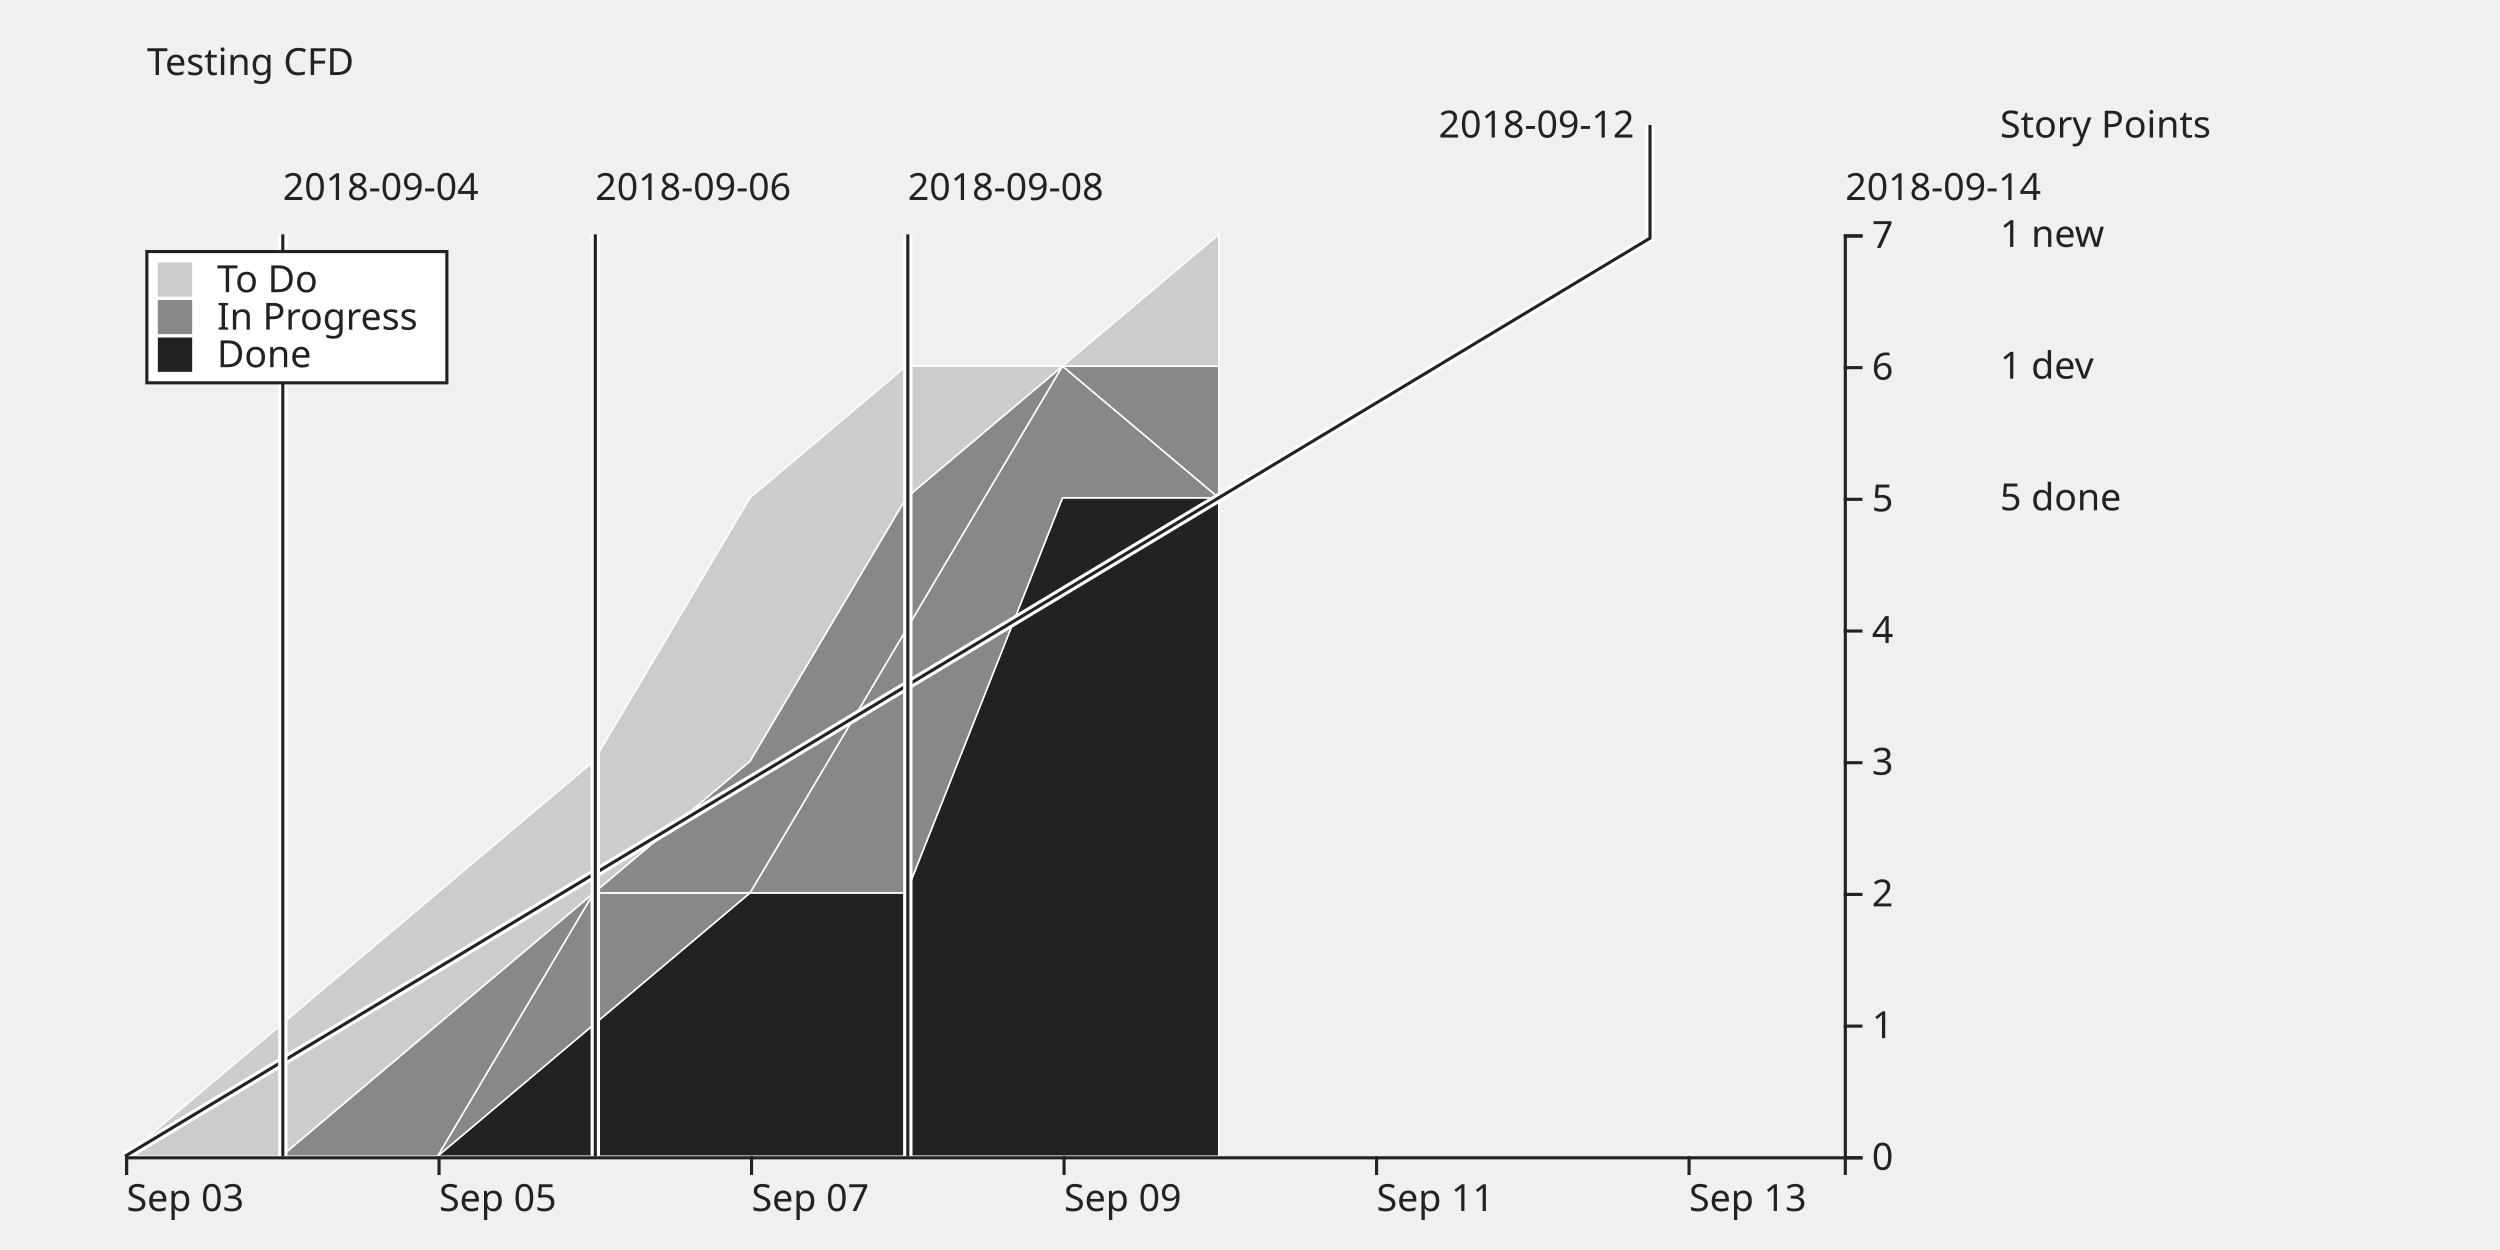
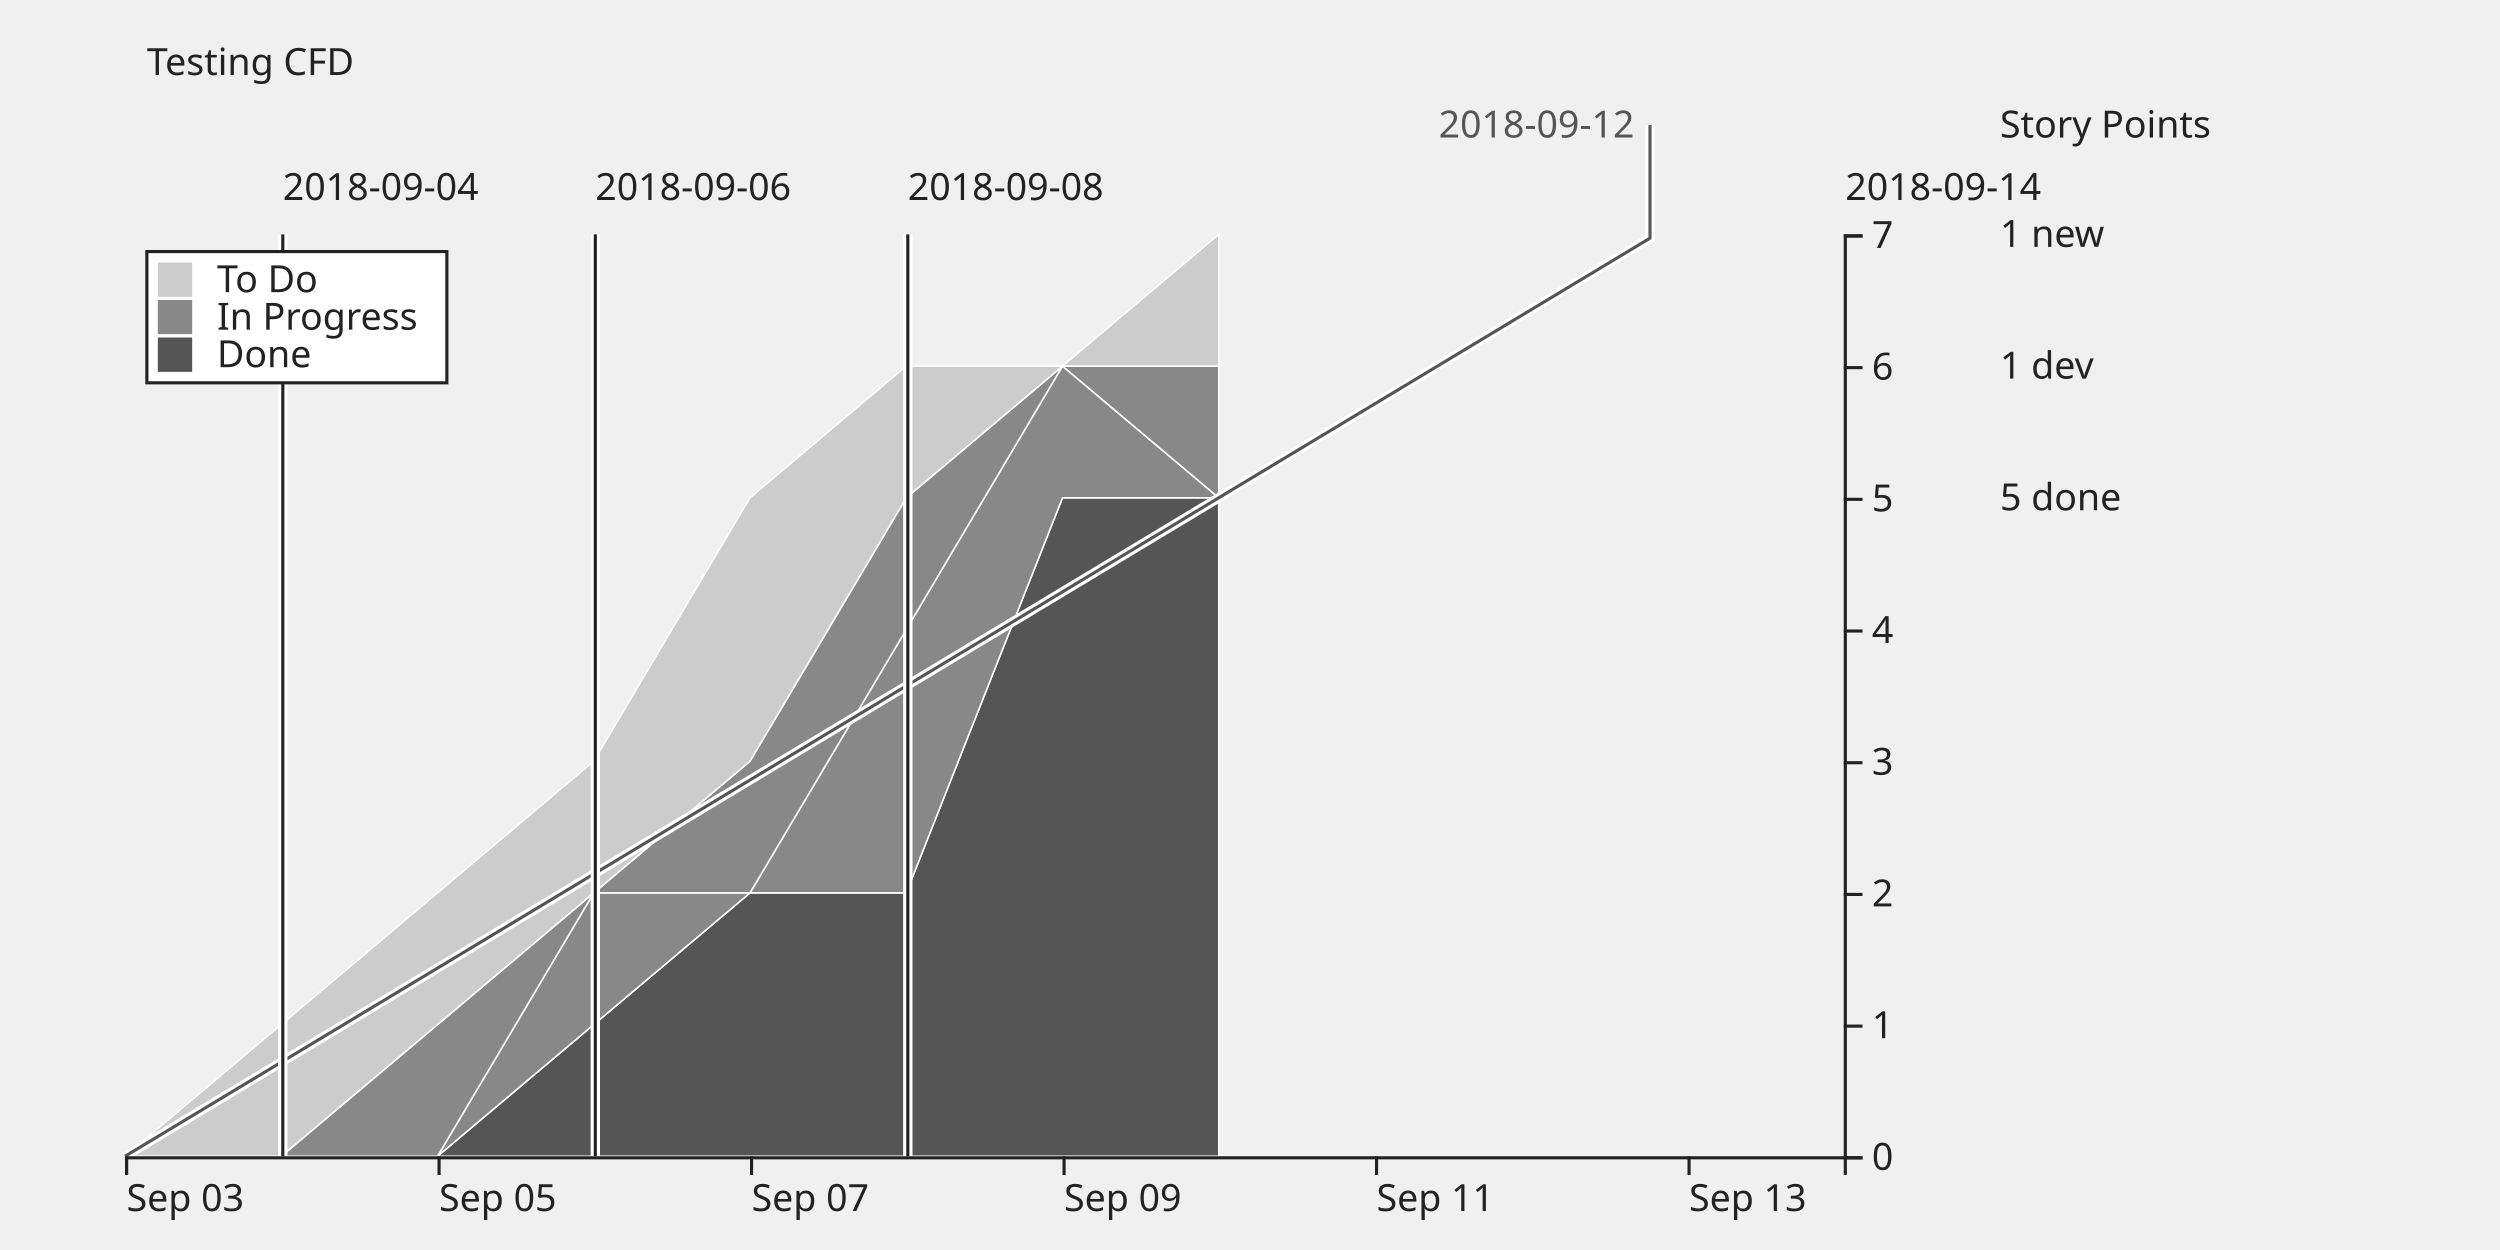
<svg xmlns="http://www.w3.org/2000/svg" width="800" height="400">
  <g transform="translate(40,75)">
    <g class="layer">
-       <path class="area" style="fill: #222; stroke: #fff; stroke-width: .5;" d="M0,295L50,295L100,295L150,252.857L200,210.714L250,210.714L300,84.286L350,84.286L350,295L300,295L250,295L200,295L150,295L100,295L50,295L0,295Z" />
+       <path class="area" style="fill: #555; stroke: #fff; stroke-width: .5;" d="M0,295L50,295L100,295L150,252.857L200,210.714L250,210.714L300,84.286L350,84.286L350,295L300,295L250,295L200,295L150,295L100,295L50,295L0,295Z" />
      <text x="600" y="84.286" dy="4px" font-size="12px" font-family="sans-serif" style="text-anchor: start; fill: #222;">5 done</text>
    </g>
    <g class="layer">
      <path class="area" style="fill: #888; stroke: #fff; stroke-width: .5;" d="M0,295L50,295L100,295L150,210.714L200,210.714L250,126.429L300,42.143L350,84.286L350,84.286L300,84.286L250,210.714L200,210.714L150,252.857L100,295L50,295L0,295Z" />
    </g>
    <g class="layer">
      <path class="area" style="fill: #888; stroke: #fff; stroke-width: .5;" d="M0,295L50,295L100,252.857L150,210.714L200,168.571L250,84.286L300,42.143L350,42.143L350,84.286L300,42.143L250,126.429L200,210.714L150,210.714L100,295L50,295L0,295Z" />
      <text x="600" y="42.143" dy="4px" font-size="12px" font-family="sans-serif" style="text-anchor: start; fill: #222;">1 dev</text>
    </g>
    <g class="layer">
      <path class="area" style="fill: #ccc; stroke: #fff; stroke-width: .5;" d="M0,295L50,252.857L100,210.714L150,168.571L200,84.286L250,42.143L300,42.143L350,0L350,42.143L300,42.143L250,84.286L200,168.571L150,210.714L100,252.857L50,295L0,295Z" />
      <text x="600" y="0" dy="4px" font-size="12px" font-family="sans-serif" style="text-anchor: start; fill: #222;">1 new</text>
    </g>
    <path d="M0,295L488,1.204L488,-35" fill="none" style="stroke-width: 3; stroke: #fff;" />
-     <path d="M0,295L488,1.204L488,-35" fill="none" style="stroke-width: 1; stroke: #222;" />
-     <text x="483" y="-35" dy="4px" font-size="12" font-family="sans-serif" style="text-anchor: end; fill: #222;">2018-09-12</text>
+     <path d="M0,295L488,1.204L488,-35" fill="none" style="stroke-width: 1; stroke: #555;" />
+     <text x="483" y="-35" dy="4px" font-size="12" font-family="sans-serif" style="text-anchor: end; fill: #555;">2018-09-12</text>
    <line x1="50.5" y1="295" x2="50.5" y2="0" style="stroke-width: 3; stroke: #fff;" />
    <line x1="50.5" y1="295" x2="50.5" y2="0" style="stroke-width: 1; stroke: #222;" />
    <rect style="fill: #fff;" />
    <text x="50.5" y="-15" dy="4px" font-size="12px" font-family="sans-serif" style="fill: #222; text-anchor: start;">2018-09-04</text>
    <line x1="150.5" y1="295" x2="150.5" y2="0" style="stroke-width: 3; stroke: #fff;" />
    <line x1="150.5" y1="295" x2="150.5" y2="0" style="stroke-width: 1; stroke: #222;" />
    <rect style="fill: #fff;" />
    <text x="150.5" y="-15" dy="4px" font-size="12px" font-family="sans-serif" style="fill: #222; text-anchor: start;">2018-09-06</text>
    <line x1="250.5" y1="295" x2="250.5" y2="0" style="stroke-width: 3; stroke: #fff;" />
    <line x1="250.5" y1="295" x2="250.5" y2="0" style="stroke-width: 1; stroke: #222;" />
    <rect style="fill: #fff;" />
    <text x="250.5" y="-15" dy="4px" font-size="12px" font-family="sans-serif" style="fill: #222; text-anchor: start;">2018-09-08</text>
    <rect style="fill: #fff;" />
    <text x="550.5" y="-15" dy="4px" font-size="12px" font-family="sans-serif" style="fill: #222; text-anchor: start;">2018-09-14</text>
    <g transform="translate(0,295)" fill="none" font-size="10" font-family="sans-serif" text-anchor="middle">
      <path class="domain" stroke="currentColor" d="M0.5,6V0.5H550.5V6" style="stroke: #222;" />
      <g class="tick" opacity="1" transform="translate(0.5,0)">
        <line stroke="currentColor" y2="6" style="stroke: #222;" />
        <text fill="currentColor" y="9" dy="0.71em" style="fill: #222; text-anchor: start;" font-size="12px" font-family="sans-serif">Sep 03</text>
      </g>
      <g class="tick" opacity="1" transform="translate(100.5,0)">
        <line stroke="currentColor" y2="6" style="stroke: #222;" />
        <text fill="currentColor" y="9" dy="0.71em" style="fill: #222; text-anchor: start;" font-size="12px" font-family="sans-serif">Sep 05</text>
      </g>
      <g class="tick" opacity="1" transform="translate(200.5,0)">
        <line stroke="currentColor" y2="6" style="stroke: #222;" />
        <text fill="currentColor" y="9" dy="0.71em" style="fill: #222; text-anchor: start;" font-size="12px" font-family="sans-serif">Sep 07</text>
      </g>
      <g class="tick" opacity="1" transform="translate(300.5,0)">
        <line stroke="currentColor" y2="6" style="stroke: #222;" />
        <text fill="currentColor" y="9" dy="0.71em" style="fill: #222; text-anchor: start;" font-size="12px" font-family="sans-serif">Sep 09</text>
      </g>
      <g class="tick" opacity="1" transform="translate(400.5,0)">
        <line stroke="currentColor" y2="6" style="stroke: #222;" />
        <text fill="currentColor" y="9" dy="0.71em" style="fill: #222; text-anchor: start;" font-size="12px" font-family="sans-serif">Sep 11</text>
      </g>
      <g class="tick" opacity="1" transform="translate(500.5,0)">
        <line stroke="currentColor" y2="6" style="stroke: #222;" />
        <text fill="currentColor" y="9" dy="0.71em" style="fill: #222; text-anchor: start;" font-size="12px" font-family="sans-serif">Sep 13</text>
      </g>
    </g>
    <g transform="translate(550 ,0)" fill="none" font-size="10" font-family="sans-serif" text-anchor="start">
      <path class="domain" stroke="currentColor" d="M6,295.5H0.5V0.5H6" style="stroke: #222;" />
      <g class="tick" opacity="1" transform="translate(0,295.5)">
        <line stroke="currentColor" x2="6" style="stroke: #222;" />
        <text fill="currentColor" x="9" dy="0.32em" style="fill: #222;" text-anchor="start" font-size="12px" font-family="sans-serif">0</text>
      </g>
      <g class="tick" opacity="1" transform="translate(0,253.3571)">
        <line stroke="currentColor" x2="6" style="stroke: #222;" />
        <text fill="currentColor" x="9" dy="0.32em" style="fill: #222;" text-anchor="start" font-size="12px" font-family="sans-serif">1</text>
      </g>
      <g class="tick" opacity="1" transform="translate(0,211.2143)">
        <line stroke="currentColor" x2="6" style="stroke: #222;" />
        <text fill="currentColor" x="9" dy="0.32em" style="fill: #222;" text-anchor="start" font-size="12px" font-family="sans-serif">2</text>
      </g>
      <g class="tick" opacity="1" transform="translate(0,169.0714)">
        <line stroke="currentColor" x2="6" style="stroke: #222;" />
        <text fill="currentColor" x="9" dy="0.32em" style="fill: #222;" text-anchor="start" font-size="12px" font-family="sans-serif">3</text>
      </g>
      <g class="tick" opacity="1" transform="translate(0,126.9286)">
        <line stroke="currentColor" x2="6" style="stroke: #222;" />
        <text fill="currentColor" x="9" dy="0.32em" style="fill: #222;" text-anchor="start" font-size="12px" font-family="sans-serif">4</text>
      </g>
      <g class="tick" opacity="1" transform="translate(0,84.78571)">
        <line stroke="currentColor" x2="6" style="stroke: #222;" />
        <text fill="currentColor" x="9" dy="0.32em" style="fill: #222;" text-anchor="start" font-size="12px" font-family="sans-serif">5</text>
      </g>
      <g class="tick" opacity="1" transform="translate(0,42.64286)">
        <line stroke="currentColor" x2="6" style="stroke: #222;" />
        <text fill="currentColor" x="9" dy="0.32em" style="fill: #222;" text-anchor="start" font-size="12px" font-family="sans-serif">6</text>
      </g>
      <g class="tick" opacity="1" transform="translate(0,0.5)">
        <line stroke="currentColor" x2="6" style="stroke: #222;" />
        <text fill="currentColor" x="9" dy="0.32em" style="fill: #222;" text-anchor="start" font-size="12px" font-family="sans-serif">7</text>
      </g>
    </g>
    <text x="7" y="-55" dy="4px" font-size="12px" font-family="sans-serif" style="text-anchor: start; fill: #222;">Testing CFD</text>
    <rect x="7" y="5.5" width="96" height="42" style="fill: #fff; stroke: #222;" />
    <rect x="10" y="8.5" width="12" height="12" style="fill: #ccc; stroke: #fff;" />
    <text x="29.44" y="14.5" dy="4px" font-size="12px" font-family="sans-serif" style="text-anchor: start; fill: #222;">To Do</text>
    <rect x="10" y="20.5" width="12" height="12" style="fill: #888; stroke: #fff;" />
    <text x="29.44" y="26.5" dy="4px" font-size="12px" font-family="sans-serif" style="text-anchor: start; fill: #222;">In Progress</text>
-     <rect x="10" y="32.5" width="12" height="12" style="fill: #222; stroke: #fff;" />
+     <rect x="10" y="32.5" width="12" height="12" style="fill: #555; stroke: #fff;" />
    <text x="29.44" y="38.5" dy="4px" font-size="12px" font-family="sans-serif" style="text-anchor: start; fill: #222;">Done</text>
    <text x="600" y="-35" dy="4px" font-size="12px" font-family="sans-serif" style="text-anchor: start; fill: #222;">Story Points</text>
    <rect fill="#fff" stroke="#222" class="focus-item" width="12" height="12" style="display: none;" />
    <text dy="4px" font-size="12px" font-family="sans-serif" style="text-anchor: start; fill: #222; display: none;" />
    <text dy="4px" font-size="12px" font-family="sans-serif" style="text-anchor: start; fill: #222; display: none;" />
    <text dy="4px" font-size="12px" font-family="sans-serif" style="text-anchor: start; fill: #222; display: none;" />
    <text dy="4px" font-size="12px" font-family="sans-serif" style="text-anchor: start; fill: #222; display: none;" />
    <text dy="4px" font-size="12px" font-family="sans-serif" style="text-anchor: start; fill: #222; display: none;" />
    <text dy="4px" font-size="12px" font-family="sans-serif" style="text-anchor: start; fill: #222; display: none;" />
    <text dy="4px" font-size="12px" font-family="sans-serif" style="text-anchor: start; fill: #222; display: none;" />
    <text dy="4px" font-size="12px" font-family="sans-serif" style="text-anchor: start; fill: #222; display: none;" />
    <text dy="4px" font-size="12px" font-family="sans-serif" style="text-anchor: start; fill: #222; display: none;" />
    <text dy="4px" font-size="12px" font-family="sans-serif" style="text-anchor: start; fill: #222; display: none;" />
    <text dy="4px" font-size="12px" font-family="sans-serif" style="text-anchor: start; fill: #222; display: none;" />
    <text dy="4px" font-size="12px" font-family="sans-serif" style="text-anchor: start; fill: #222; display: none;" />
    <text dy="4px" font-size="12px" font-family="sans-serif" style="text-anchor: start; fill: #222; display: none;" />
    <text dy="4px" font-size="12px" font-family="sans-serif" style="text-anchor: start; fill: #222; display: none;" />
    <text dy="4px" font-size="12px" font-family="sans-serif" style="text-anchor: start; fill: #222; display: none;" />
    <text dy="4px" font-size="12px" font-family="sans-serif" style="text-anchor: start; fill: #222; display: none;" />
    <text dy="4px" font-size="12px" font-family="sans-serif" style="text-anchor: start; fill: #222; display: none;" />
    <text dy="4px" font-size="12px" font-family="sans-serif" style="text-anchor: start; fill: #222; display: none;" />
    <text dy="4px" font-size="12px" font-family="sans-serif" style="text-anchor: start; fill: #222; display: none;" />
    <text dy="4px" font-size="12px" font-family="sans-serif" style="text-anchor: start; fill: #222; display: none;" />
    <text dy="4px" font-size="12px" font-family="sans-serif" style="text-anchor: start; fill: #222; display: none;" />
    <text dy="4px" font-size="12px" font-family="sans-serif" style="text-anchor: start; fill: #222; display: none;" />
    <text dy="4px" font-size="12px" font-family="sans-serif" style="text-anchor: start; fill: #222; display: none;" />
    <text dy="4px" font-size="12px" font-family="sans-serif" style="text-anchor: start; fill: #222; display: none;" />
    <text dy="4px" font-size="12px" font-family="sans-serif" style="text-anchor: start; fill: #222; display: none;" />
    <text dy="4px" font-size="12px" font-family="sans-serif" style="text-anchor: start; fill: #222; display: none;" />
    <text dy="4px" font-size="12px" font-family="sans-serif" style="text-anchor: start; fill: #222; display: none;" />
    <text dy="4px" font-size="12px" font-family="sans-serif" style="text-anchor: start; fill: #222; display: none;" />
    <text dy="4px" font-size="12px" font-family="sans-serif" style="text-anchor: start; fill: #222; display: none;" />
    <text dy="4px" font-size="12px" font-family="sans-serif" style="text-anchor: start; fill: #222; display: none;" />
    <text dy="4px" font-size="12px" font-family="sans-serif" style="text-anchor: start; fill: #222; display: none;" />
    <text dy="4px" font-size="12px" font-family="sans-serif" style="text-anchor: start; fill: #222; display: none;" />
    <text dy="4px" font-size="12px" font-family="sans-serif" style="text-anchor: start; fill: #222; display: none;" />
    <text dy="4px" font-size="12px" font-family="sans-serif" style="text-anchor: start; fill: #222; display: none;" />
    <text dy="4px" font-size="12px" font-family="sans-serif" style="text-anchor: start; fill: #222; display: none;" />
    <text dy="4px" font-size="12px" font-family="sans-serif" style="text-anchor: start; fill: #222; display: none;" />
    <text dy="4px" font-size="12px" font-family="sans-serif" style="text-anchor: start; fill: #222; display: none;" />
    <text dy="4px" font-size="12px" font-family="sans-serif" style="text-anchor: start; fill: #222; display: none;" />
    <text dy="4px" font-size="12px" font-family="sans-serif" style="text-anchor: start; fill: #222; display: none;" />
    <text dy="4px" font-size="12px" font-family="sans-serif" style="text-anchor: start; fill: #222; display: none;" />
    <line style="display: none; stroke-width: 3; stroke: #fff;" />
    <line style="display: none; stroke-width: 1; stroke: #222;" />
    <rect width="760" height="295" fill="transparent" />
  </g>
</svg>
